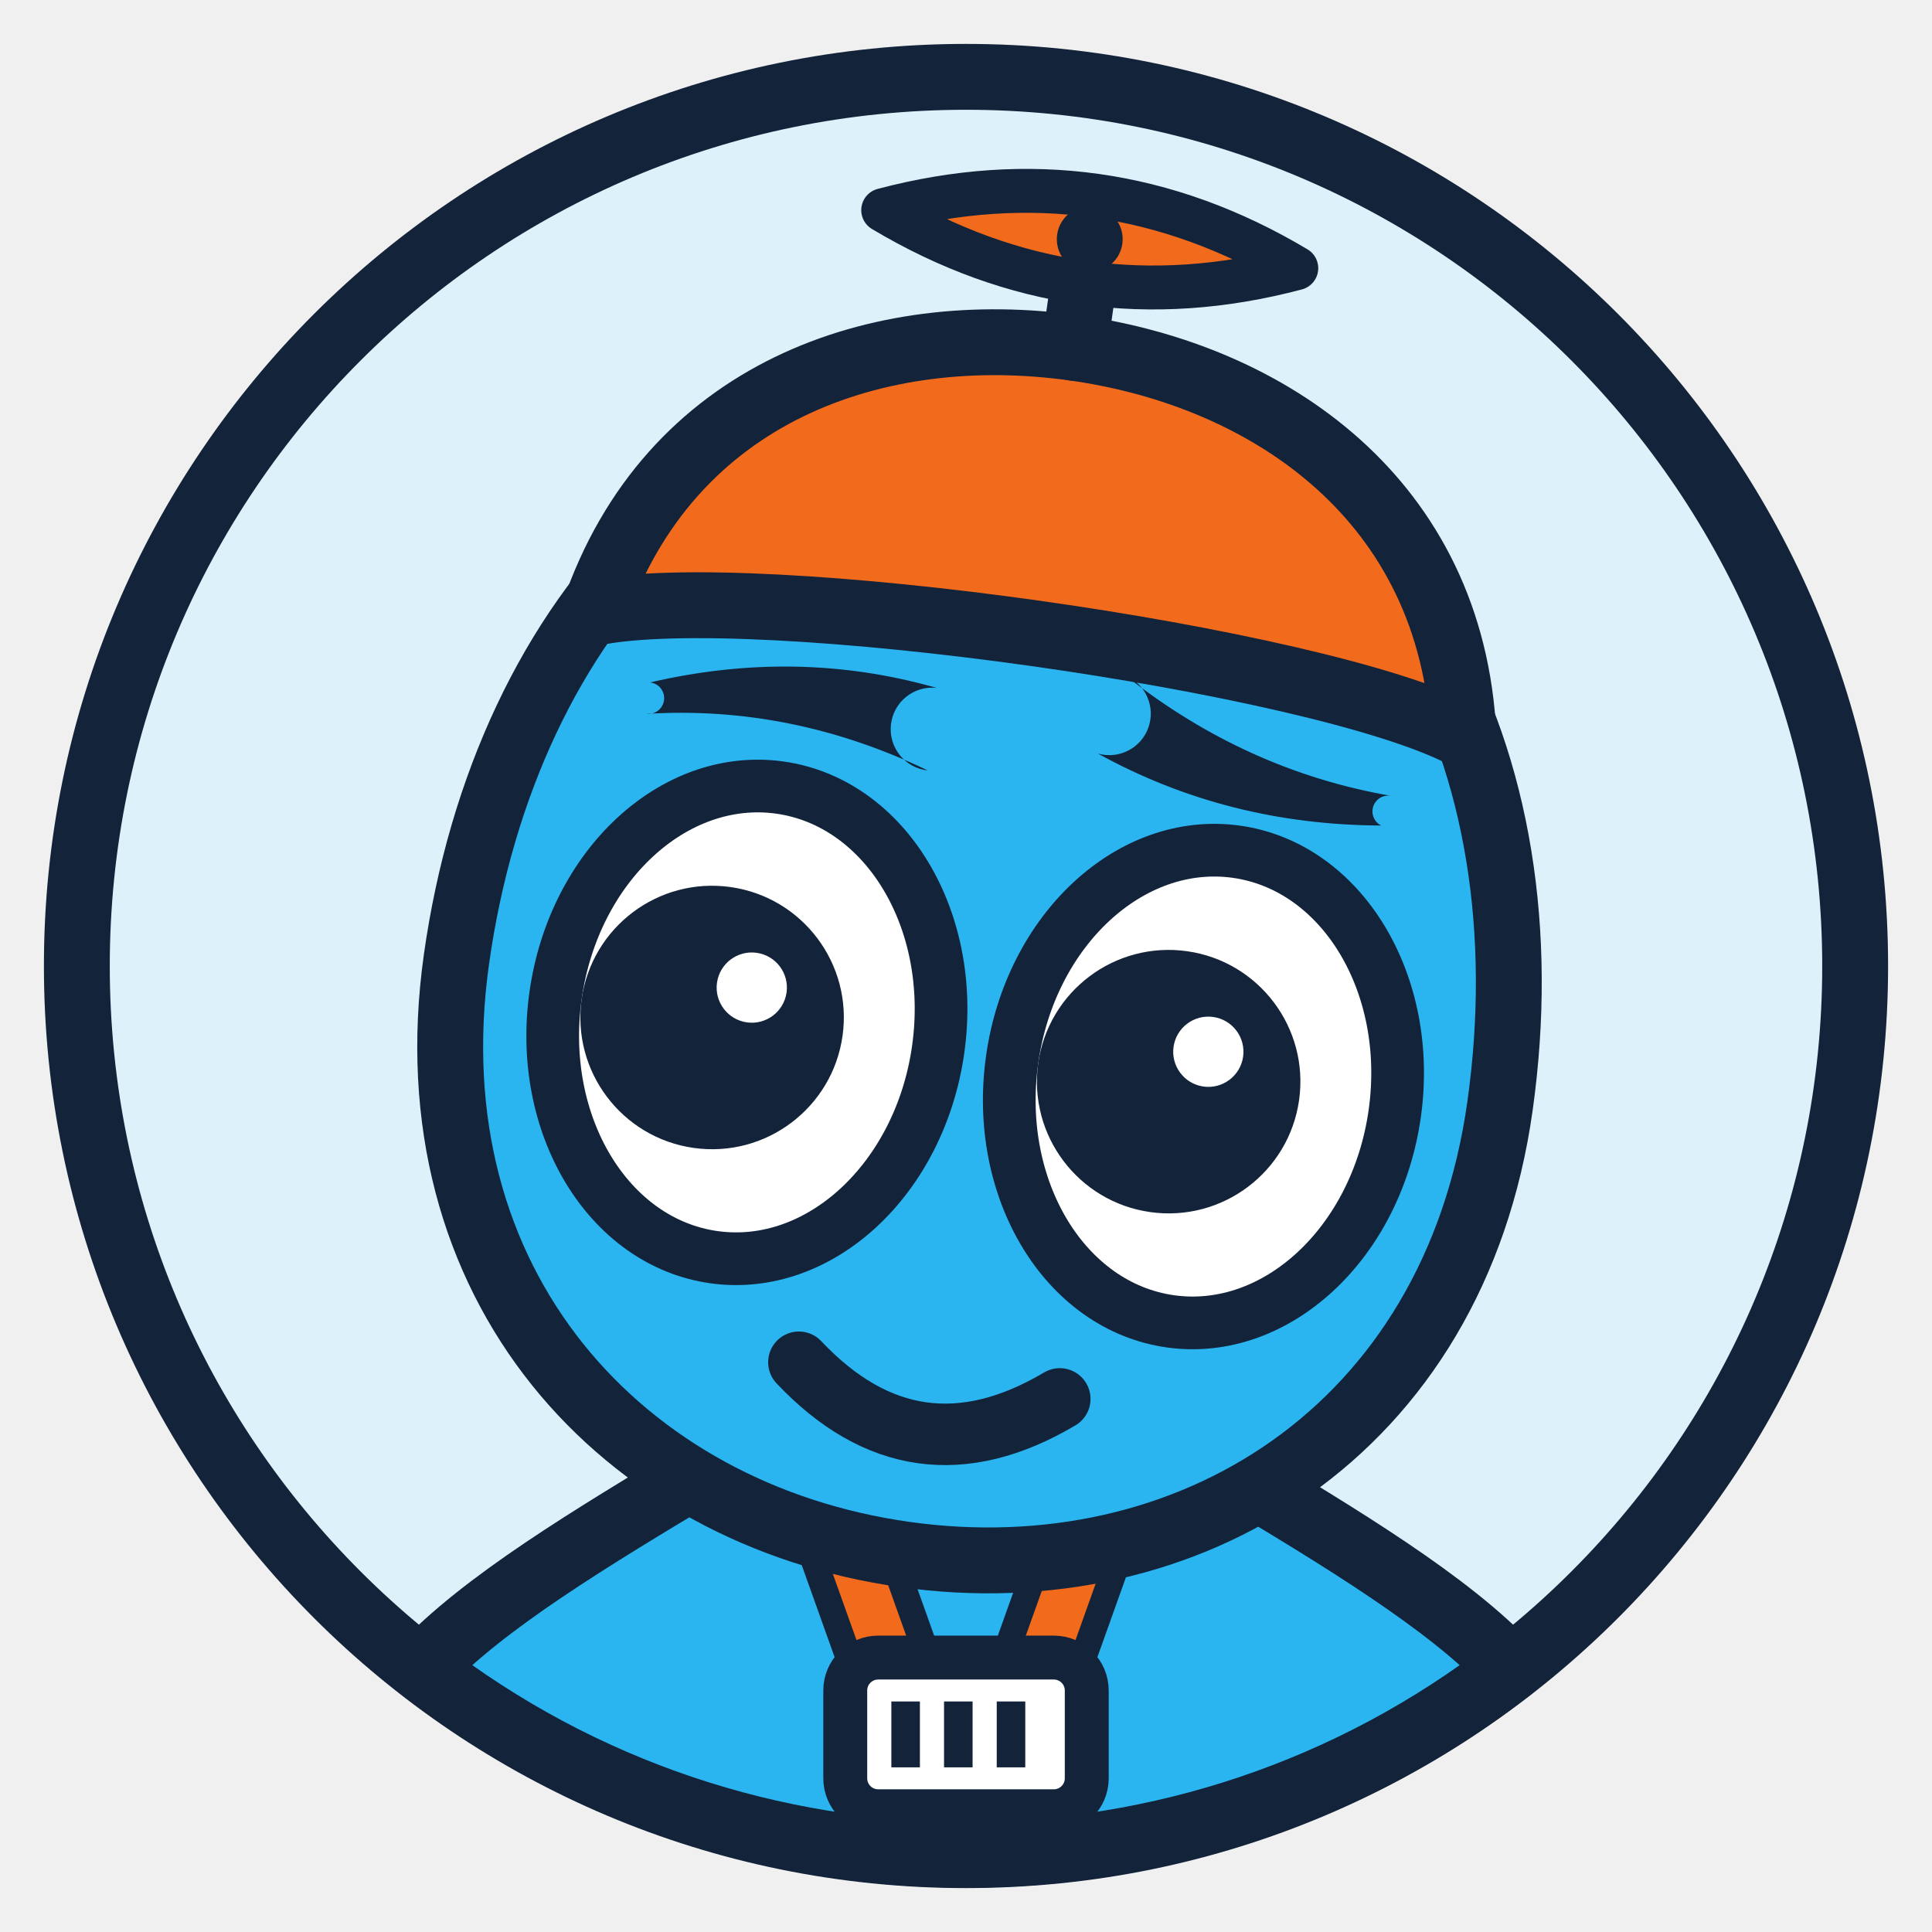
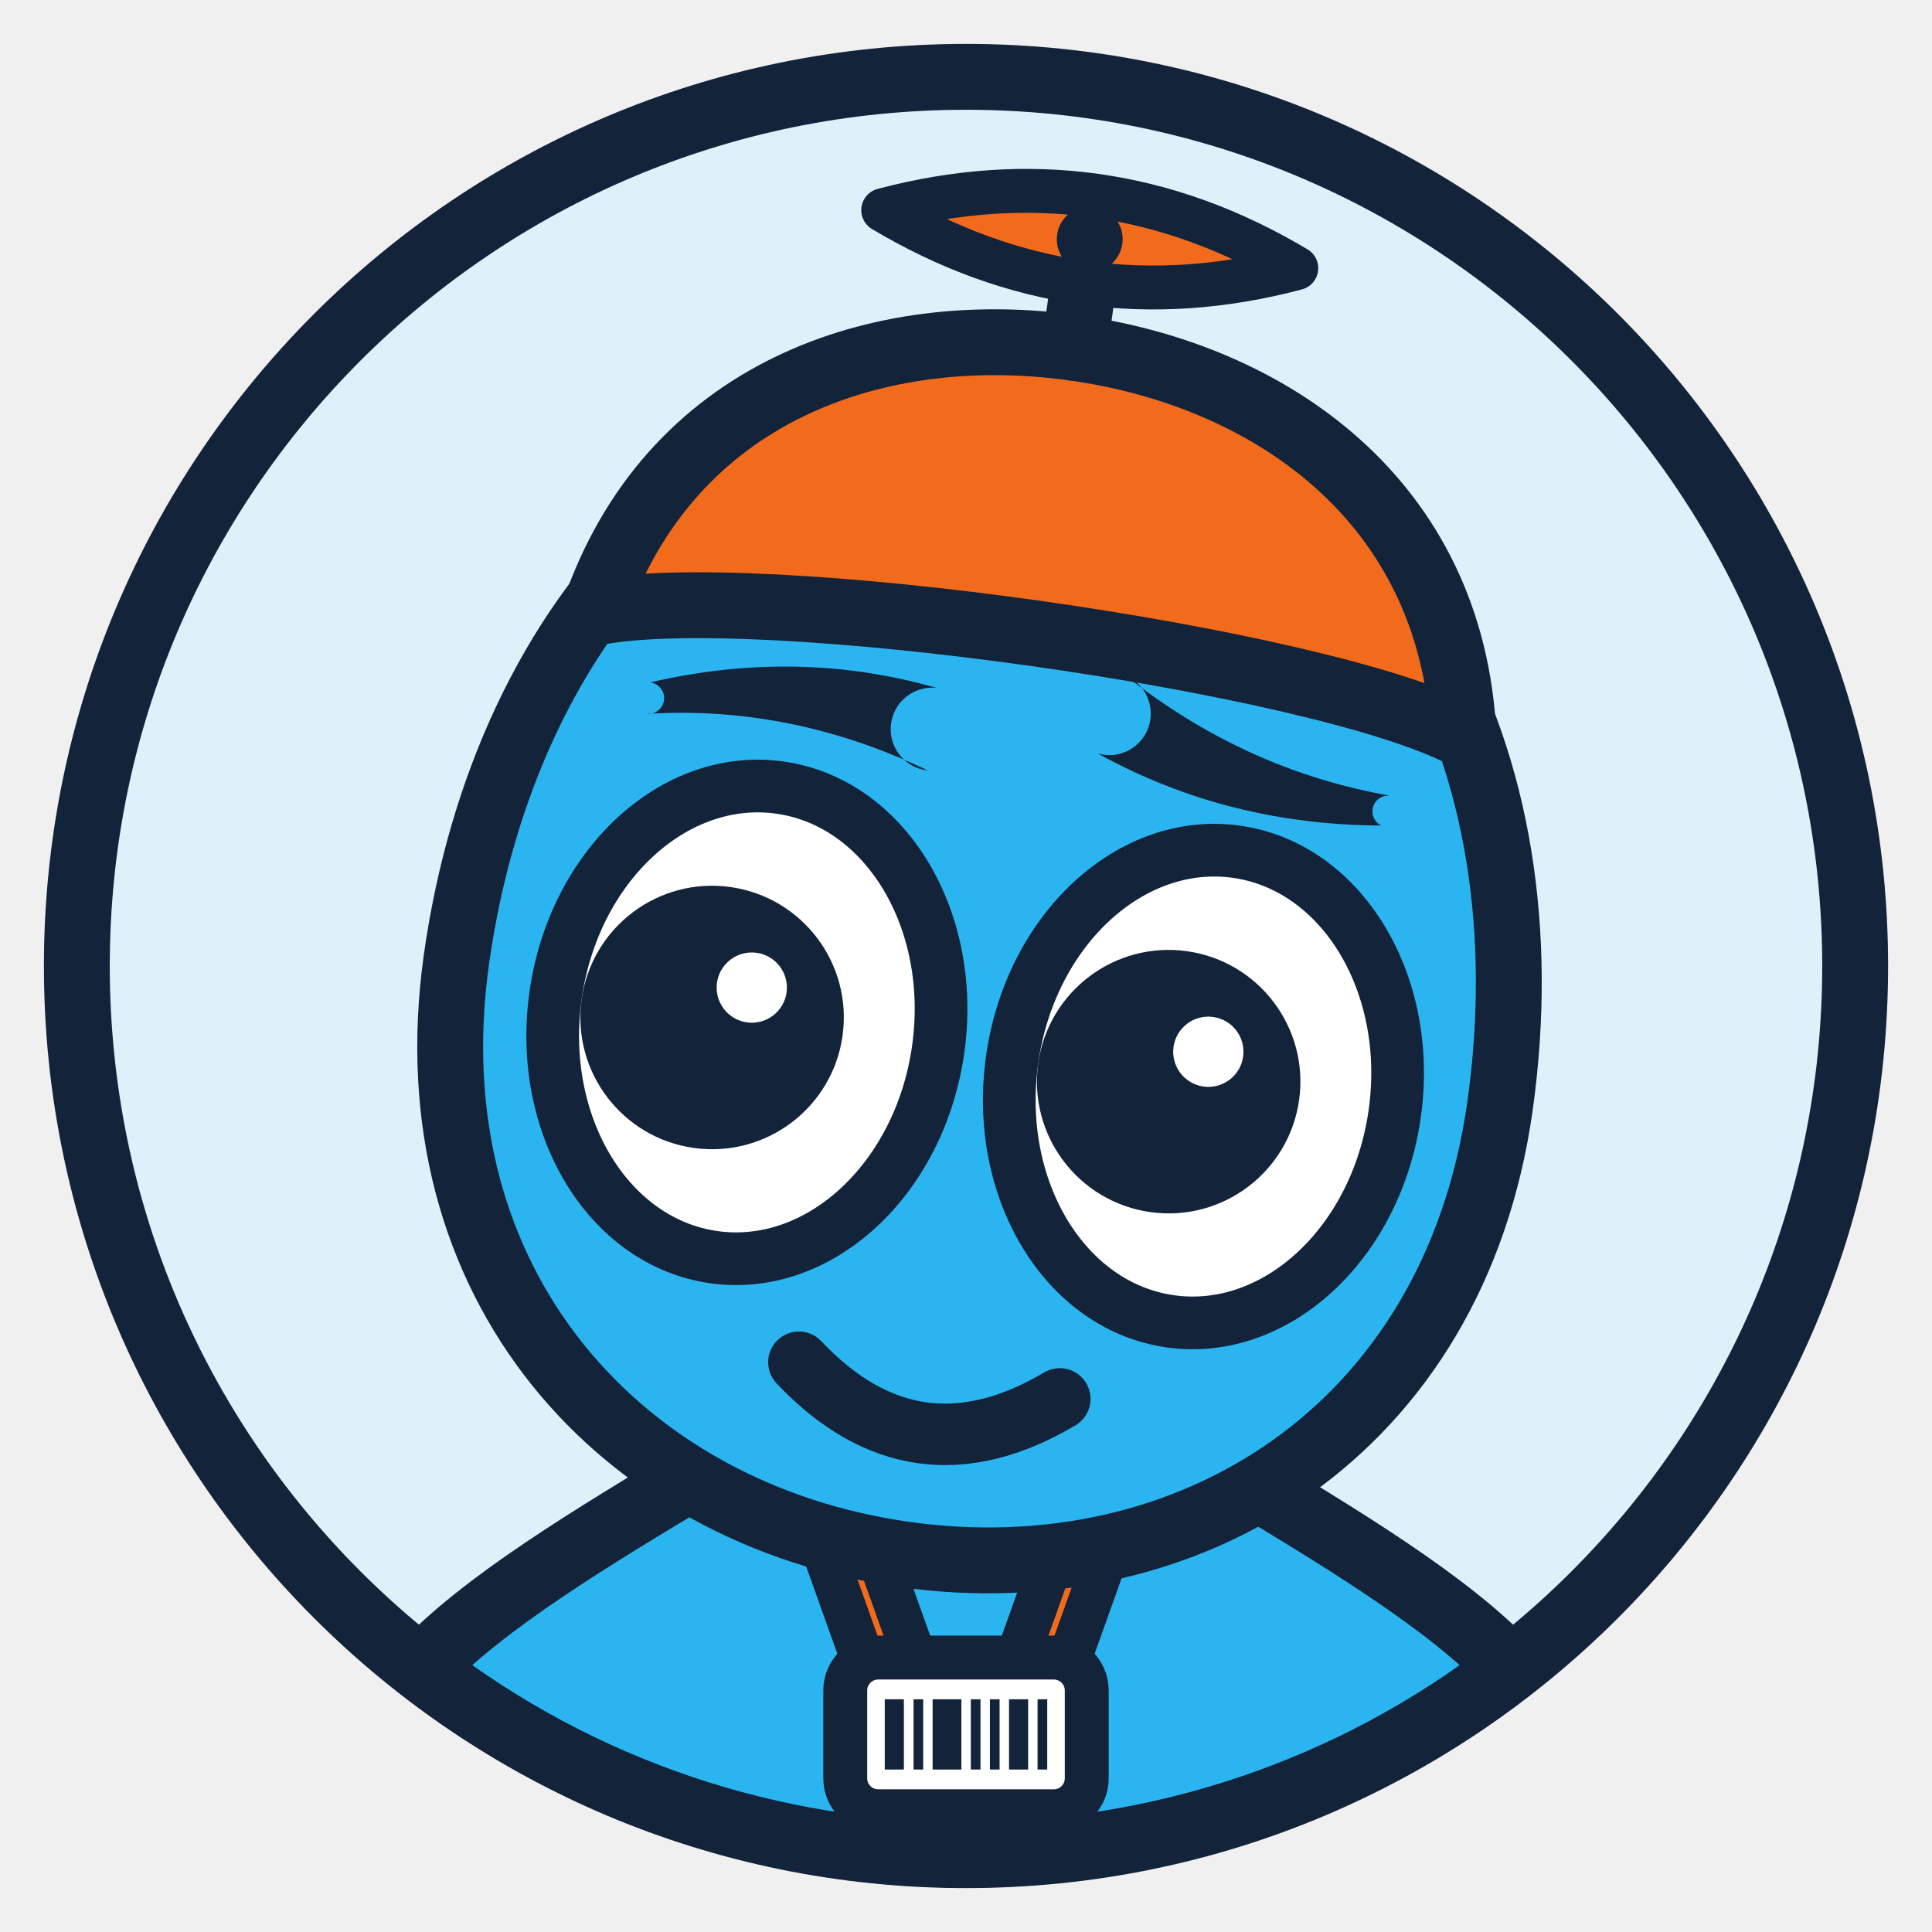
<svg xmlns="http://www.w3.org/2000/svg" viewBox="0 0 88 88" width="88" height="88" color="#12233A" role="img" aria-label="Shin: nudging">
  <circle class="face-disc" cx="44" cy="44" r="40.5" fill="#DDF1FA" />
  <g class="face-body">
    <path d="M32 67 C27 70 22 73 19.2 76 A40.5 40.5 0 0 0 68.8 76 C66 73 61 70 56 67 Z" fill="#2BB5F0" stroke="currentColor" stroke-width="3" stroke-linejoin="round" />
-     <path d="M38.5 70 L41 77 M49.5 70 L47 77" stroke="currentColor" stroke-width="4.6" stroke-linecap="round" fill="none" />
-     <path d="M38.5 70 L41 77 M49.5 70 L47 77" stroke="#F26B1D" stroke-width="2.2" stroke-linecap="round" fill="none" />
+     <path d="M37.30 70 L39.70 70 L42.20 77 L39.80 77 Z M48.30 70 L50.70 70 L48.20 77 L45.80 77 Z" fill="#F26B1D" stroke="currentColor" stroke-width="2" stroke-linejoin="round" />
    <rect x="38.5" y="75.5" width="11" height="7" rx="1.5" fill="#FFFFFF" stroke="currentColor" stroke-width="2" />
-     <path d="M40.6 77.5 h1.3 v3 h-1.3 Z M43 77.5 h1.3 v3 h-1.3 Z M45.4 77.5 h1.3 v3 h-1.3 Z" fill="#12233A" />
+     <path d="M40.30 77.4 h0.87 v3.2 h-0.87 Z M41.61 77.4 h0.44 v3.2 h-0.44 Z M42.48 77.4 h1.31 v3.2 h-1.31 Z M44.22 77.4 h0.44 v3.2 h-0.44 Z M45.09 77.4 h0.44 v3.2 h-0.44 Z M45.96 77.4 h0.87 v3.2 h-0.87 Z M47.26 77.4 h0.44 v3.2 h-0.44 Z" fill="#12233A" />
  </g>
  <g class="face-head" transform="translate(0 1) rotate(8 44 50)">
    <path class="face-skull" d="M44 17 C59 17 68 30 68 46 C68 61 57 70 44 70 C31 70 20 61 20 46 C20 30 29 17 44 17 Z" fill="#2BB5F0" stroke="currentColor" stroke-width="3" />
    <g class="face-hat">
      <path d="M24 29.5 C26 19 35 14.5 44 14.5 C53 14.5 62 19 64 29.5 C57 27 31 27 24 29.5 Z" fill="#F26B1D" stroke="currentColor" stroke-width="3" stroke-linejoin="round" />
      <path d="M44 14.5 L44 10.5" stroke="currentColor" stroke-width="3" stroke-linecap="round" />
      <g>
        <path d="M34.5 9.5 Q44 5.5 53.5 9.5 Q44 13.5 34.5 9.5 Z" fill="#F26B1D" stroke="currentColor" stroke-width="2" stroke-linejoin="round" />
        <circle cx="44" cy="9.5" r="1.5" fill="#12233A" />
      </g>
    </g>
    <g class="face-brows">
      <path d="M39.94 30.71 Q33.41 29.80 26.98 32.28 A0.72 0.72 0 0 1 27.02 33.72 Q33.49 32.40 40.06 34.49 A1.89 1.89 0 0 1 39.94 30.71 Z M47.63 32.65 Q53.91 35.05 60.86 34.10 A0.72 0.72 0 0 1 61.14 32.70 Q54.42 32.49 48.37 28.95 A1.89 1.89 0 0 1 47.63 32.65 Z" fill="currentColor" />
    </g>
    <g class="face-eyes">
      <ellipse cx="33.5" cy="47" rx="8.8" ry="10.8" fill="#FFFFFF" />
      <circle cx="31.9" cy="47" r="6" fill="#12233A" />
      <circle cx="33.5" cy="45.4" r="1.6" fill="#FFFFFF" />
      <ellipse cx="33.5" cy="47" rx="8.8" ry="10.8" fill="none" stroke="currentColor" stroke-width="2.4" />
      <ellipse cx="54.5" cy="47" rx="8.8" ry="10.8" fill="#FFFFFF" />
      <circle cx="52.9" cy="47" r="6" fill="#12233A" />
      <circle cx="54.5" cy="45.4" r="1.6" fill="#FFFFFF" />
      <ellipse cx="54.5" cy="47" rx="8.8" ry="10.8" fill="none" stroke="currentColor" stroke-width="2.4" />
    </g>
    <g class="face-mouth">
      <path d="M38 62 Q44 66.8 50 62" stroke="currentColor" stroke-width="2.8" stroke-linecap="round" fill="none" />
    </g>
  </g>
  <g class="face-extras" />
  <circle class="face-ring" cx="44" cy="44" r="40.5" fill="none" stroke="currentColor" stroke-width="3" />
</svg>
